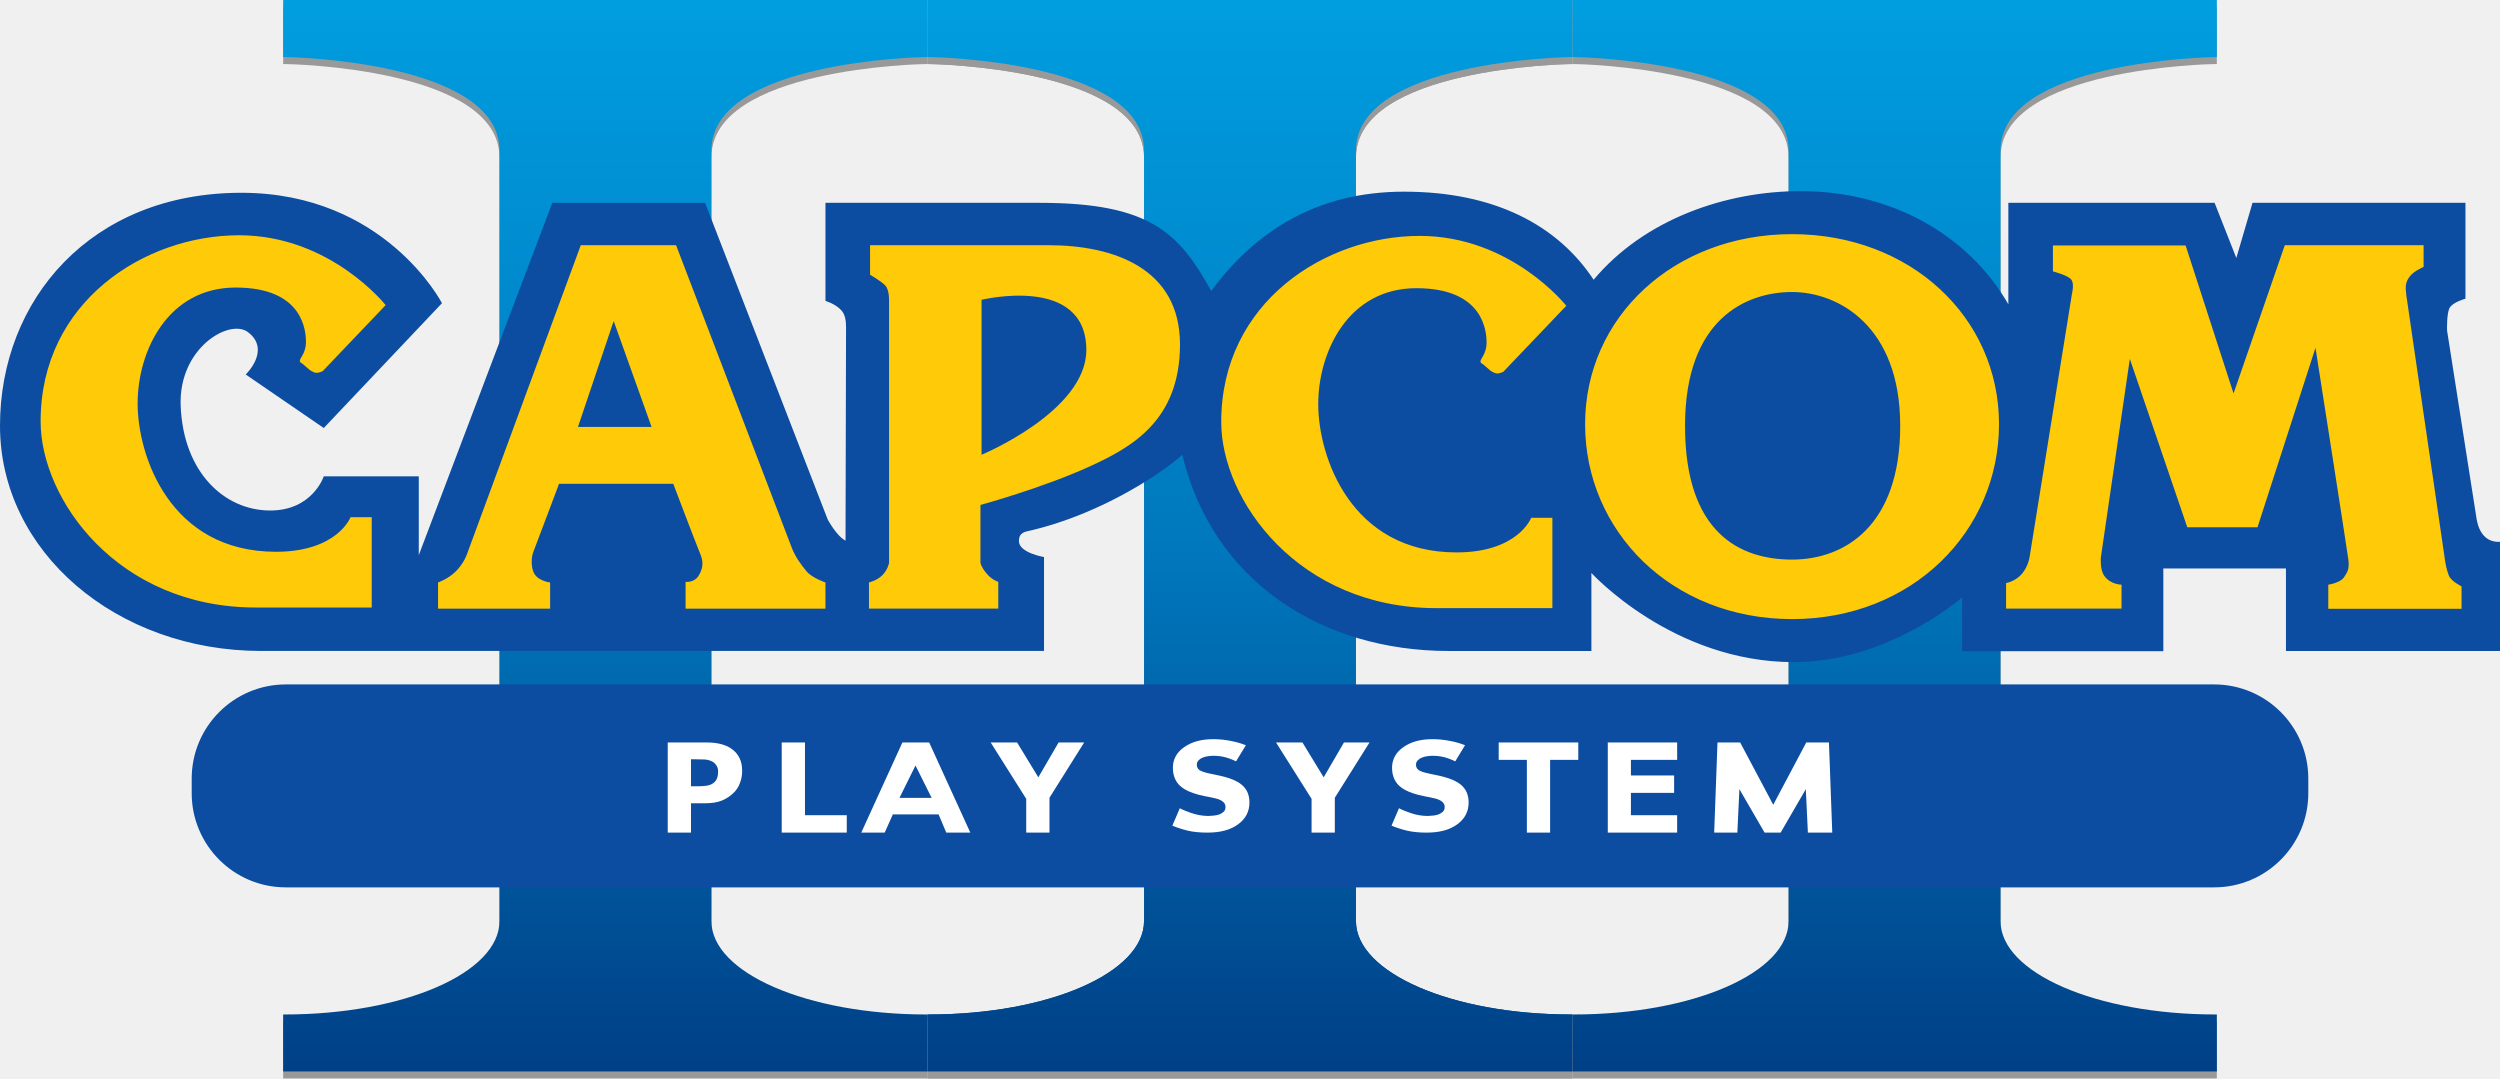
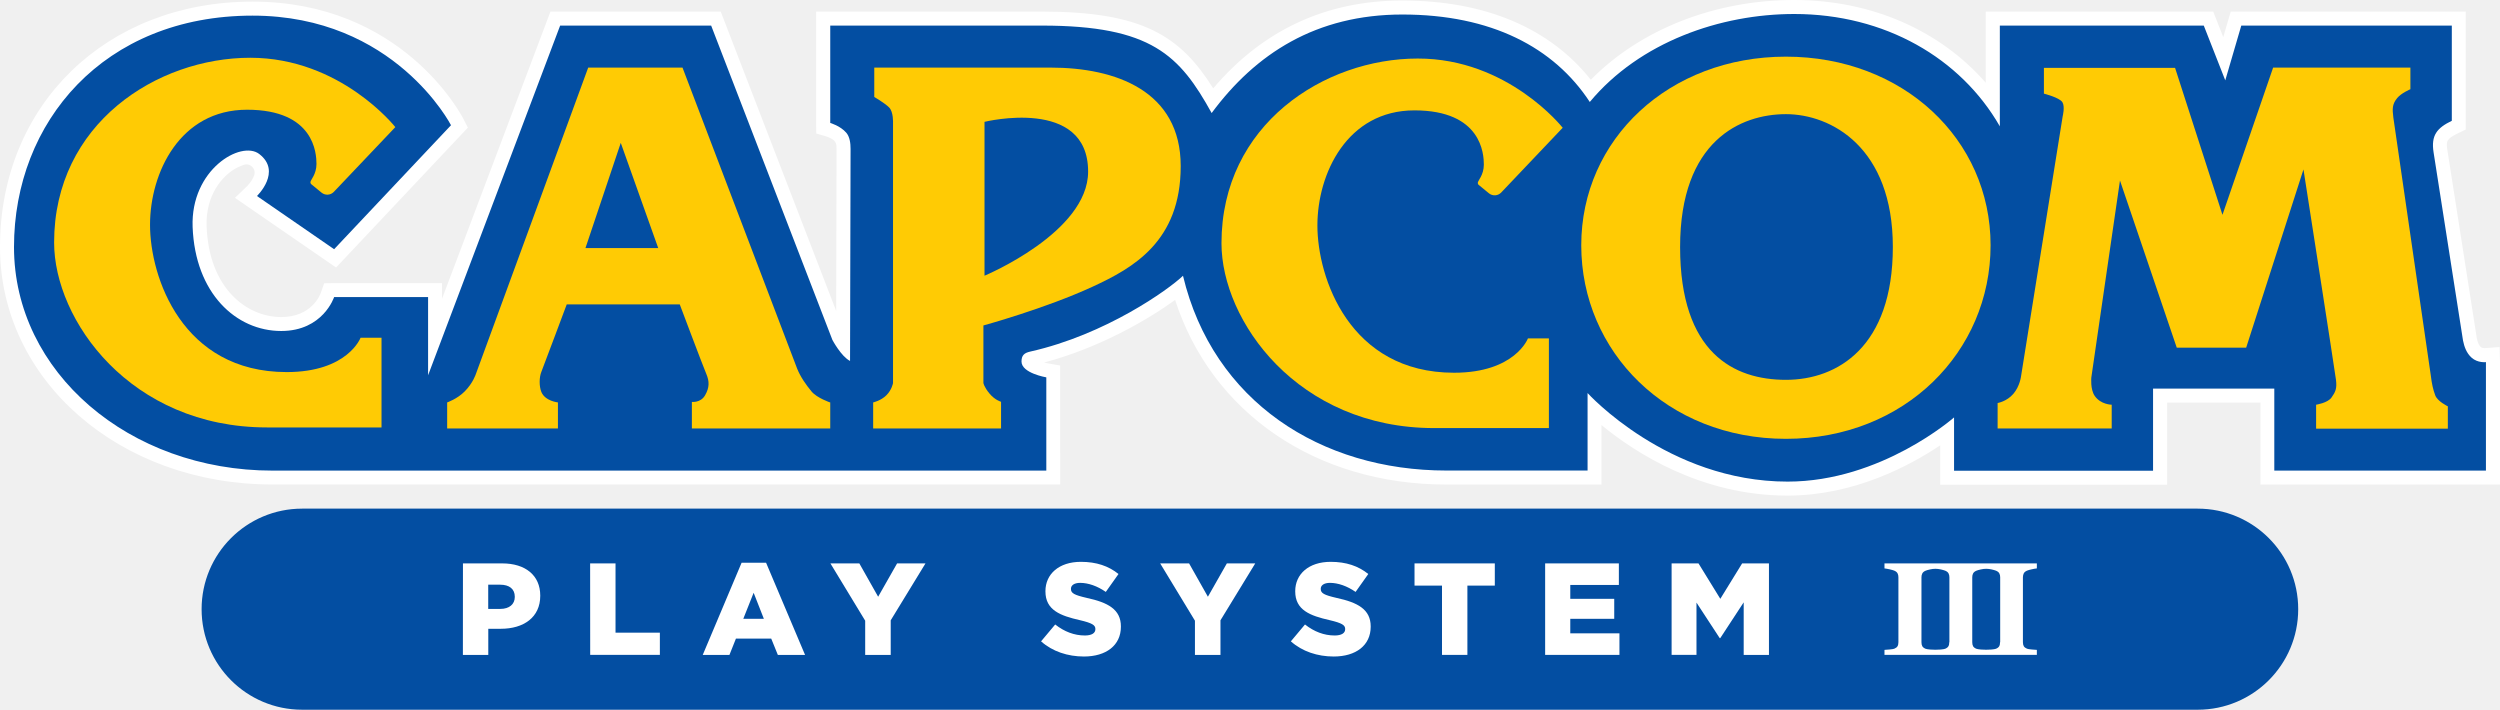
- <svg xmlns="http://www.w3.org/2000/svg" height="156.009" viewBox="0.25 0 253.148 109.206" width="361.639">
-   <linearGradient id="a" gradientUnits="userSpaceOnUse" x1="1.747" x2="1.747" y1="459.043" y2="786.84">
-     <stop offset="0" stop-color="#009ee0" />
-     <stop offset=".511" stop-color="#0078bd" />
-     <stop offset="1" stop-color="#003f86" />
-   </linearGradient>
-   <g fill-rule="evenodd">
-     <path d="M94.19.71v5.775h.15c.474 0 21.755.399 21.755 9.458v78.032c0 5.24-9.703 9.457-21.755 9.457h-.15v5.774h65.268v-5.774h-.15c-12.053 0-21.755-4.218-21.755-9.457V15.943c0-9.06 21.28-9.458 21.755-9.458h.15V.711h-36.482z" fill="#999" />
-     <path d="M-97.531 460.147v17.332h.45c1.423 0 65.295 1.196 65.295 28.387V740.07c0 15.726-29.122 28.386-65.296 28.386h-.45v17.33H98.365v-17.33h-.45c-36.174 0-65.296-12.66-65.296-28.386V505.866c0-27.191 63.872-28.387 65.296-28.387h.45v-17.332H-11.132z" fill="url(#a)" transform="matrix(.33318 0 0 .33318 126.685 -153.31)" />
-     <path d="M159.458.71v5.775h.15c.474 0 21.754.399 21.754 9.458v78.032c0 5.24-9.702 9.457-21.755 9.457h-.15v5.774h65.268v-5.774h-.15c-12.052 0-21.755-4.218-21.755-9.457V15.943c0-9.06 21.28-9.458 21.755-9.458h.15V.711h-36.481z" fill="#999" />
-     <path d="M-97.531 460.147v17.332h.45c1.423 0 65.295 1.196 65.295 28.387V740.07c0 15.726-29.122 28.386-65.296 28.386h-.45v17.33H98.365v-17.33h-.45c-36.174 0-65.296-12.66-65.296-28.386V505.866c0-27.191 63.872-28.387 65.296-28.387h.45v-17.332H-11.132z" fill="url(#a)" transform="matrix(.33318 0 0 .33318 191.953 -153.31)" />
-     <path d="M28.923.71v5.775h.15c.474 0 21.754.399 21.754 9.458v78.032c0 5.24-9.702 9.457-21.755 9.457h-.15v5.774H94.19v-5.774h-.15c-12.052 0-21.755-4.218-21.755-9.457V15.943c0-9.06 21.281-9.458 21.755-9.458h.15V.711H57.71z" fill="#999" />
-     <path d="M-97.531 460.147v17.332h.45c1.423 0 65.295 1.196 65.295 28.387V740.07c0 15.726-29.122 28.386-65.296 28.386h-.45v17.33H98.365v-17.33h-.45c-36.174 0-65.296-12.66-65.296-28.386V505.866c0-27.191 63.872-28.387 65.296-28.387h.45v-17.332H-11.132z" fill="url(#a)" transform="matrix(.33318 0 0 .33318 61.418 -153.31)" />
-     <path d="M94.19.71v5.775h.15c.474 0 21.755.399 21.755 9.458v78.032c0 5.24-9.703 9.457-21.755 9.457h-.15v5.774h65.268v-5.774h-.15c-12.053 0-21.755-4.218-21.755-9.457V15.943c0-9.06 21.28-9.458 21.755-9.458h.15V.711h-36.482z" fill="#999" />
-     <path d="M-97.531 460.147v17.332h.45c1.423 0 65.295 1.196 65.295 28.387V740.07c0 15.726-29.122 28.386-65.296 28.386h-.45v17.33H98.365v-17.33h-.45c-36.174 0-65.296-12.66-65.296-28.386V505.866c0-27.191 63.872-28.387 65.296-28.387h.45v-17.332H-11.132z" fill="url(#a)" transform="matrix(.33318 0 0 .33318 126.685 -153.31)" />
-     <rect fill="#0c4da1" height="20.55" rx="9.535" width="214.326" x="19.661" y="69.304" />
+ <svg xmlns="http://www.w3.org/2000/svg" width="1015.788mm" height="288.369mm" viewBox="0 0 1015.788 288.369" version="1.1" id="svg1">
+   <defs id="defs1" />
+   <path id="rect4789_00000148649653550586274910000003953478458579624594_" class="st0" d="m 122.767,206.666 h 770.176 c 22.569,0 40.852,18.283 40.852,40.852 v 0 c 0,22.569 -18.283,40.852 -40.852,40.852 H 122.767 c -22.569,0 -40.852,-18.283 -40.852,-40.852 v 0 c 0,-22.569 18.283,-40.852 40.852,-40.852 z" style="clip-rule:evenodd;display:inline;fill:#034ea2;fill-rule:evenodd;stroke-width:0.265" />
+   <g id="g10" transform="scale(0.2645833)" style="display:none">
+     <path class="st1" d="m 916.6,865.2 h 60.3 c 35.5,0 58.4,18.3 58.4,49.4 v 0.4 c 0,33.1 -25.5,50.6 -60.5,50.6 h -19.3 v 40.2 h -39 z m 57.5,69.9 c 13.9,0 22.3,-7.2 22.3,-18.3 v -0.4 c 0,-12 -8.4,-18.5 -22.5,-18.5 h -18.3 v 37.2 z" id="path1" style="fill:#ffffff" />
+     <path class="st1" d="m 1112.1,865.2 h 39 v 106.4 h 68.1 v 34.1 h -107 z" id="path2" style="fill:#ffffff" />
+     <path class="st1" d="m 1344.6,864.2 h 37.6 l 59.9,141.6 h -41.8 l -10.2,-25.1 h -54.4 l -10,25.1 h -41 z m 34.1,86.1 -15.7,-40 -15.9,40 z" id="path3" style="fill:#ffffff" />
+     <path class="st1" d="m 1534.4,953.2 -53.4,-88 h 44.4 l 28.9,51.2 29.1,-51.2 h 43.6 l -53.4,87.4 v 53.2 h -39.2 z" id="path4" style="fill:#ffffff" />
+     <path class="st1" d="m 1804.5,984.9 21.7,-25.9 c 13.9,11 29.3,16.9 45.6,16.9 10.4,0 16.1,-3.6 16.1,-9.6 v -0.4 c 0,-5.8 -4.6,-9 -23.7,-13.5 -29.9,-6.8 -53,-15.3 -53,-44.2 v -0.4 c 0,-26.1 20.7,-45 54.4,-45 23.9,0 42.6,6.4 57.8,18.7 l -19.5,27.5 c -12.9,-9 -26.9,-13.9 -39.4,-13.9 -9.4,0 -14.1,4 -14.1,9 v 0.4 c 0,6.4 4.8,9.2 24.3,13.7 32.3,7 52.4,17.5 52.4,43.8 v 0.4 c 0,28.7 -22.7,45.8 -56.8,45.8 -24.8,0 -48.5,-7.8 -65.8,-23.3 z" id="path5" style="fill:#ffffff" />
+     <path class="st1" d="m 2040.9,953.2 -53.4,-88 h 44.4 l 28.9,51.2 29.1,-51.2 h 43.6 l -53.4,87.4 v 53.2 h -39.2 z" id="path6" style="fill:#ffffff" />
+     <path class="st1" d="m 2188,984.9 21.7,-25.9 c 13.9,11 29.3,16.9 45.6,16.9 10.4,0 16.1,-3.6 16.1,-9.6 v -0.4 c 0,-5.8 -4.6,-9 -23.7,-13.5 -29.9,-6.8 -53,-15.3 -53,-44.2 v -0.4 c 0,-26.1 20.7,-45 54.4,-45 23.9,0 42.6,6.4 57.8,18.7 l -19.4,27.5 c -12.9,-9 -26.9,-13.9 -39.4,-13.9 -9.4,0 -14.1,4 -14.1,9 v 0.4 c 0,6.4 4.8,9.2 24.3,13.7 32.3,7 52.4,17.5 52.4,43.8 v 0.4 c 0,28.7 -22.7,45.8 -56.8,45.8 -24.9,0 -48.6,-7.8 -65.9,-23.3 z" id="path7" style="fill:#ffffff" />
+     <path class="st1" d="M 2420.2,899.3 H 2378 v -34.1 h 123.3 v 34.1 h -42.2 v 106.4 h -39 z" id="path8" style="fill:#ffffff" />
+     <path class="st1" d="m 2578.7,865.2 h 113.1 v 33.1 h -74.5 v 21.3 h 67.5 v 30.7 h -67.5 v 22.3 h 75.5 v 33.1 h -114.1 z" id="path9" style="fill:#ffffff" />
+     <path class="st1" d="m 2772.9,865.2 h 41.2 l 33.5,54.4 33.5,-54.4 h 41.2 v 140.6 h -38.8 V 925 l -36,55 h -0.8 L 2811,925.4 v 80.3 h -38.2 V 865.2 Z" id="path10" style="fill:#ffffff" />
  </g>
-   <g fill="#fff">
-     <path d="M75.402 78.061q0 .614-.215 1.202-.215.583-.613.982-.546.54-1.22.815-.67.276-1.669.276H70.22v2.974h-2.355V75.18h3.875q.871 0 1.466.153.601.147 1.061.448.552.362.84.926.295.564.295 1.355zm-2.435.055q0-.386-.209-.662-.208-.282-.484-.392-.368-.148-.718-.16-.35-.018-.932-.018h-.404v2.735h.674q.601 0 .987-.074.393-.073.657-.294.227-.196.325-.466.104-.276.104-.669zM85.993 84.31h-6.587V75.18h2.355v7.365h4.232zM98.504 84.31H96.07l-.78-1.845h-4.632l-.824 1.845H87.46l4.167-9.131h2.71zm-3.918-3.52-1.634-3.275-1.62 3.275zM110.033 75.179l-3.514 5.6v3.531h-2.355v-3.422l-3.6-5.71h2.674l2.152 3.533 2.055-3.532zM126.767 81.275c0 .9-.383 1.631-1.147 2.195-.76.56-1.795.84-3.103.84-.757 0-1.417-.065-1.981-.196a10.462 10.462 0 0 1-1.576-.509l.756-1.764c.296.17.802.356 1.133.47a5.34 5.34 0 0 0 1.741.313c.143 0 .331-.012.564-.037.234-.024.424-.065.57-.122a1.38 1.38 0 0 0 .442-.276c.119-.11.178-.274.178-.491a.65.65 0 0 0-.257-.515c-.168-.147-.415-.26-.742-.337a20.372 20.372 0 0 0-1.092-.227 8.744 8.744 0 0 1-1.073-.276c-.769-.25-1.323-.587-1.662-1.012-.335-.43-.503-.961-.503-1.595 0-.85.38-1.543 1.14-2.079.765-.54 1.746-.81 2.944-.81.601 0 1.194.06 1.779.179a8.17 8.17 0 0 1 1.527.435l-.993 1.633a5.717 5.717 0 0 0-.614-.265 4.59 4.59 0 0 0-1.631-.3c-.197 0-.393.013-.589.042a2.205 2.205 0 0 0-.558.147c-.16.062-.296.156-.411.282a.602.602 0 0 0-.172.423c0 .242.092.428.276.559.184.126.532.243 1.043.35l.963.201c.31.066.644.156 1 .27.698.23 1.214.542 1.545.939.335.392.503.903.503 1.533zM160.065 76.945h-2.852v7.365h-2.354v-7.365h-2.852V75.18h8.058zM170.077 84.31h-7.024V75.18h7.024v1.766h-4.681v1.576h4.374v1.766h-4.374v2.257h4.68zM185.783 84.31h-2.468l-.21-4.4-2.549 4.399h-1.625l-2.55-4.4-.209 4.401h-2.345l.335-9.131h2.295l3.351 6.31 3.345-6.31h2.295zM138.928 75.179l-3.515 5.6v3.531h-2.355v-3.422l-3.6-5.71h2.675l2.152 3.533 2.055-3.532zM148.961 81.275c0 .9-.382 1.631-1.147 2.195-.76.56-1.794.84-3.103.84-.756 0-1.416-.065-1.98-.196a10.462 10.462 0 0 1-1.577-.509l.757-1.764c.296.17.802.356 1.132.47a5.34 5.34 0 0 0 1.742.313c.143 0 .331-.012.564-.037.233-.024.423-.065.57-.122a1.38 1.38 0 0 0 .442-.276c.118-.11.178-.274.178-.491a.65.65 0 0 0-.258-.515c-.167-.147-.415-.26-.742-.337a20.372 20.372 0 0 0-1.091-.227 8.744 8.744 0 0 1-1.074-.276c-.768-.25-1.322-.587-1.662-1.012-.335-.43-.503-.961-.503-1.595 0-.85.38-1.543 1.141-2.079.765-.54 1.746-.81 2.944-.81.6 0 1.194.06 1.778.179a8.17 8.17 0 0 1 1.527.435l-.992 1.633a5.717 5.717 0 0 0-.614-.265 4.59 4.59 0 0 0-1.632-.3c-.196 0-.392.013-.588.042a2.205 2.205 0 0 0-.559.147c-.159.062-.296.156-.41.282a.602.602 0 0 0-.172.423c0 .242.092.428.276.559.184.126.531.243 1.042.35.336.069.657.136.963.201.311.066.644.156 1 .27.699.23 1.214.542 1.545.939.336.392.503.903.503 1.533z" />
+   <g id="g11" transform="scale(0.2645833)" style="display:none">
+     <path class="st1" d="m 749.9,865.2 h 60.3 c 35.5,0 58.4,18.3 58.4,49.4 v 0.4 c 0,33.1 -25.5,50.6 -60.5,50.6 h -19.3 v 40.2 h -39 z m 57.4,69.9 c 13.9,0 22.3,-7.2 22.3,-18.3 v -0.4 c 0,-12 -8.4,-18.5 -22.5,-18.5 h -18.3 v 37.2 z" id="path2-4" style="fill:#ffffff" />
+     <path class="st1" d="m 945.3,865.2 h 39 v 106.4 h 68.1 v 34.1 h -107 z" id="path3-8" style="fill:#ffffff" />
+     <path class="st1" d="m 1177.9,864.2 h 37.6 l 59.9,141.6 h -41.8 l -10.2,-25.1 h -54.2 l -10,25.1 h -41 z m 34.1,86.1 -15.7,-40 -15.9,40 z" id="path4-6" style="fill:#ffffff" />
+     <path class="st1" d="m 1367.6,953.2 -53.4,-88 h 44.4 l 28.9,51.2 29.1,-51.2 h 43.6 l -53.4,87.4 v 53.2 h -39.2 z" id="path5-5" style="fill:#ffffff" />
+     <path class="st1" d="m 1637.8,984.9 21.7,-25.9 c 13.9,11 29.3,16.9 45.6,16.9 10.4,0 16.1,-3.6 16.1,-9.6 v -0.4 c 0,-5.8 -4.6,-9 -23.7,-13.5 -29.9,-6.8 -53,-15.3 -53,-44.2 v -0.4 c 0,-26.1 20.7,-45 54.4,-45 23.9,0 42.6,6.4 57.8,18.7 l -19.5,27.5 c -12.9,-9 -26.9,-13.9 -39.4,-13.9 -9.4,0 -14.1,4 -14.1,9 v 0.4 c 0,6.4 4.8,9.2 24.3,13.7 32.3,7 52.4,17.5 52.4,43.8 v 0.4 c 0,28.7 -22.7,45.8 -56.8,45.8 -24.9,0 -48.5,-7.8 -65.8,-23.3 z" id="path6-0" style="fill:#ffffff" />
+     <path class="st1" d="m 1874.1,953.2 -53.4,-88 h 44.4 l 28.9,51.2 29.1,-51.2 h 43.6 l -53.4,87.4 v 53.2 h -39.2 z" id="path7-9" style="fill:#ffffff" />
+     <path class="st1" d="m 2021.4,984.9 21.7,-25.9 c 13.9,11 29.3,16.9 45.6,16.9 10.4,0 16.1,-3.6 16.1,-9.6 v -0.4 c 0,-5.8 -4.6,-9 -23.7,-13.5 -29.9,-6.8 -53,-15.3 -53,-44.2 v -0.4 c 0,-26.1 20.7,-45 54.4,-45 23.9,0 42.6,6.4 57.8,18.7 l -19.5,27.5 c -12.9,-9 -26.9,-13.9 -39.4,-13.9 -9.4,0 -14.1,4 -14.1,9 v 0.4 c 0,6.4 4.8,9.2 24.3,13.7 32.3,7 52.4,17.5 52.4,43.8 v 0.4 c 0,28.7 -22.7,45.8 -56.8,45.8 -24.8,0 -48.5,-7.8 -65.8,-23.3 z" id="path8-0" style="fill:#ffffff" />
+     <path class="st1" d="m 2253.5,899.3 h -42.2 v -34.1 h 123.3 v 34.1 h -42.2 v 106.4 h -39 z" id="path9-0" style="fill:#ffffff" />
+     <path class="st1" d="m 2412,865.2 h 113.1 v 33.1 h -74.6 v 21.3 h 67.5 v 30.7 h -67.5 v 22.3 h 75.5 v 33.1 H 2411.9 V 865.2 Z" id="path10-6" style="fill:#ffffff" />
+     <path class="st1" d="m 2606.2,865.2 h 41.2 l 33.5,54.4 33.5,-54.4 h 41.2 v 140.6 h -38.8 V 925 l -36,55 h -0.8 l -35.7,-54.6 v 80.3 h -38.2 V 865.2 Z" id="path11-1" style="fill:#ffffff" />
+     <path class="st1" d="m 3068.9,880.5 c 0.9,-1.7 2.5,-3.1 5.1,-4.2 1.6,-0.7 3.9,-1.3 7,-2 3.1,-0.7 5.8,-1.2 8,-1.4 v -7.7 h -39 -39 -39 -39 v 7.7 c 2.2,0.3 4.9,0.7 8,1.4 3.1,0.7 5.4,1.4 7,2 2.5,1.1 4.2,2.4 5.1,4.2 0.9,1.7 1.3,3.7 1.3,5.9 v 99.7 c 0,2.5 -0.4,4.6 -1.3,6.2 -0.9,1.6 -2.6,2.9 -5,3.9 -1.3,0.5 -3.7,0.9 -7.2,1.2 -3.5,0.3 -6.1,0.5 -7.9,0.6 v 7.7 h 39 39 39 39 V 998 c -1.8,-0.1 -4.4,-0.3 -7.9,-0.6 -3.5,-0.3 -5.9,-0.7 -7.2,-1.2 -2.4,-1 -4.1,-2.3 -5,-3.9 -0.9,-1.6 -1.3,-3.7 -1.3,-6.2 v -99.7 c 0.1,-2.2 0.5,-4.1 1.3,-5.9 z m -36.4,105.7 c 0,2.5 -0.4,4.6 -1.3,6.2 -0.9,1.6 -2.6,2.9 -5,3.9 -1.3,0.5 -3.7,0.9 -7.2,1.2 h -0.1 c -5.2,0.4 -10.4,0.4 -15.5,0 h -0.1 c -3.5,-0.3 -5.9,-0.7 -7.2,-1.2 -2.4,-1 -4.1,-2.3 -5,-3.9 -0.9,-1.6 -1.3,-3.7 -1.3,-6.2 v -99.7 c 0,-2.2 0.4,-4.2 1.3,-5.9 0.9,-1.7 2.5,-3.1 5.1,-4.2 1.6,-0.7 3.9,-1.3 7,-2 h 0.1 c 5.2,-1.2 10.6,-1.2 15.9,0 h 0.1 c 3.1,0.7 5.4,1.4 7,2 2.5,1.1 4.2,2.4 5.1,4.2 0.9,1.7 1.3,3.7 1.3,5.9 v 99.7 z" id="path1-3" style="fill:#ffffff" />
  </g>
-   <g clip-rule="evenodd" fill-rule="evenodd">
-     <path d="M45.004 30.7 33.036 43.34l-7.905-5.419s2.6-2.482.228-4.29c-1.85-1.409-7.04 1.581-6.815 7.453.264 6.772 4.449 10.609 9.071 10.609 4.293 0 5.42-3.461 5.42-3.461h9.62v7.98l13.521-35.674h15.468l12.419 32.064s.903 1.69 1.805 2.141c0 0 .052-21.032.052-21.623 0-.588-.078-1.24-.446-1.662-.606-.698-1.638-.987-1.638-.987v-9.933h21.674c11.242 0 14.126 3.048 17.385 8.92 4.5-6.06 10.697-10.05 19.531-10.05 9.09 0 15.52 3.35 19.194 8.919 5.13-6.133 13.386-8.975 20.942-8.975 9.285 0 17.04 4.5 21.052 11.459V20.538h20.884l2.2 5.586 1.64-5.586H249.9v9.707s-1.244.341-1.588.901c-.334.553-.275 2.319-.275 2.319l3.008 19.187c.126.624.348 1.276.886 1.754.624.557 1.467.453 1.467.453v11.06h-21.674v-8.355h-12.417v8.377h-20.378v-5.445s-7.447 6.55-17.045 6.55c-12.284 0-20.491-9.03-20.491-9.03v7.902h-14.447c-12.86 0-23.899-7.037-26.982-19.87-1.462 1.399-7.907 6-15.637 7.734-.601.135-.901.36-.901 1.012 0 1.189 2.54 1.612 2.54 1.612v9.51H26.718C12.04 65.92.25 55.872.25 43.116.25 30.36 9.442 19.52 24.681 19.52c14.565 0 20.323 11.18 20.323 11.18z" fill="#0c4da1" />
-     <g fill="#ffca08">
-       <path d="m39.301 30.897-6.376 6.686s-.339.17-.62.17c-.284 0-.68-.283-.68-.283l-.789-.675s-.227-.055-.227-.283c0-.223.622-.791.622-1.863 0-1.074-.225-5.533-7.111-5.533s-9.934 6.435-9.934 11.742c0 5.306 3.272 15.014 14 15.014 6.239 0 7.56-3.502 7.56-3.502h2.144v9.146H26.151c-13.997 0-21.788-10.953-21.788-18.854 0-12.116 10.535-18.84 20.095-18.84 9.257.002 14.843 7.075 14.843 7.075zM59.06 24.829h9.65l11.742 30.706c.337.844.902 1.64 1.465 2.313.563.678 1.919 1.132 1.919 1.132v2.65H69.672v-2.71s.9.117 1.354-.675c.45-.791.45-1.412.114-2.201-.339-.792-2.715-7.055-2.715-7.055H56.856s-2.369 6.32-2.597 6.884c-.226.564-.226 1.469 0 2.031.376.94 1.695 1.077 1.695 1.077v2.65H44.607v-2.65s1.032-.355 1.806-1.132c.846-.846 1.128-1.751 1.128-1.751zm-.285 18.4h7.453L62.39 32.506zM88.351 24.829h18.064c6.66 0 13.32 2.368 13.32 10.044 0 7.677-4.855 10.388-9.03 12.308-4.822 2.215-11.176 3.952-11.176 3.952V57s.057.396.62 1.07c.566.677 1.187.848 1.187.848v2.709H88.24v-2.65s.79-.171 1.356-.735c.563-.565.678-1.242.678-1.242V30.472s.052-1.13-.396-1.58c-.451-.455-1.525-1.073-1.525-1.073v-2.99h-.001zm11.29 5.53V46.05s10.61-4.401 10.61-10.61c0-7.677-10.61-5.081-10.61-5.081zM158.853 30.962l-6.379 6.685s-.339.17-.621.17c-.28 0-.676-.283-.676-.283l-.792-.679s-.224-.053-.224-.277c0-.228.619-.796.619-1.863 0-1.075-.223-5.534-7.11-5.534-6.889 0-9.936 6.433-9.936 11.74 0 5.303 3.274 15.015 14.001 15.015 6.239 0 7.561-3.502 7.561-3.502h2.147v9.145h-11.744c-13.996 0-21.788-10.95-21.788-18.852 0-12.115 10.534-18.84 20.095-18.84 9.258 0 14.847 7.075 14.847 7.075zM181.714 62.688c-12.194 0-20.958-8.904-20.958-19.739 0-10.842 8.991-19.24 20.958-19.24 11.963 0 20.954 8.398 20.954 19.24 0 10.834-8.765 19.74-20.954 19.74zm-10.84-19.572c0 10.838 5.532 13.547 10.84 13.547 5.302 0 10.95-3.387 10.95-13.547 0-10.158-6.322-13.547-10.95-13.547-4.63 0-10.84 2.707-10.84 13.547zM208.126 24.853h13.437l4.854 14.99 5.191-15.014h14.053v2.2s-.935.395-1.35.903c-.508.622-.508 1.072-.397 1.979.113.9 3.725 25.398 3.84 26.302.113.904.224 1.411.45 2.033.224.615 1.3 1.126 1.3 1.126v2.277H236.01v-2.445s1.185-.169 1.583-.736c.395-.565.562-.904.45-1.805-.113-.903-3.328-21.45-3.328-21.45l-5.871 18.176h-7.112l-5.816-17.05-2.934 20.097s-.114 1.206.34 1.864c.62.904 1.752.904 1.752.904v2.425h-11.689v-2.592s.931-.144 1.608-.936c.676-.787.79-1.807.79-1.807l4.264-26.5s.256-.99-.028-1.44c-.298-.475-1.892-.874-1.892-.874v-2.627h-.001z" />
-     </g>
+   <g id="g10-4" transform="matrix(0.2645833,0,0,0.2645833,-0.01322917,0)" style="display:inline">
+     <path class="st1" d="m 711,865.2 h 60.3 c 35.5,0 58.4,18.3 58.4,49.4 v 0.4 c 0,33.1 -25.5,50.6 -60.5,50.6 h -19.3 v 40.2 h -39 z m 57.3,69.9 c 13.9,0 22.3,-7.2 22.3,-18.3 v -0.4 c 0,-12 -8.4,-18.5 -22.5,-18.5 h -18.3 v 37.2 z" id="path1-4" style="fill:#ffffff" />
+     <path class="st1" d="m 906.3,865.2 h 39 v 106.4 h 68.1 v 34.1 h -107 z" id="path2-6" style="fill:#ffffff" />
+     <path class="st1" d="m 1138.9,864.2 h 37.6 l 59.9,141.6 h -41.8 l -10.2,-25.1 h -54.2 l -10,25.1 h -41 z m 34.2,86.1 -15.7,-40 -15.9,40 z" id="path3-0" style="fill:#ffffff" />
+     <path class="st1" d="m 1328.7,953.2 -53.4,-88 h 44.4 l 28.9,51.2 29.1,-51.2 h 43.6 l -53.4,87.4 v 53.2 h -39.2 z" id="path4-66" style="fill:#ffffff" />
+     <path class="st1" d="m 1598.8,984.9 21.7,-25.9 c 13.9,11 29.3,16.9 45.6,16.9 10.4,0 16.1,-3.6 16.1,-9.6 v -0.4 c 0,-5.8 -4.6,-9 -23.7,-13.5 -29.9,-6.8 -53,-15.3 -53,-44.2 v -0.4 c 0,-26.1 20.7,-45 54.4,-45 23.9,0 42.6,6.4 57.8,18.7 l -19.5,27.5 c -12.9,-9 -26.9,-13.9 -39.4,-13.9 -9.4,0 -14.1,4 -14.1,9 v 0.4 c 0,6.4 4.8,9.2 24.3,13.7 32.3,7 52.4,17.5 52.4,43.8 v 0.4 c 0,28.7 -22.7,45.8 -56.8,45.8 -24.8,0 -48.5,-7.8 -65.8,-23.3 z" id="path5-1" style="fill:#ffffff" />
+     <path class="st1" d="m 1835.1,953.2 -53.4,-88 h 44.4 l 28.9,51.2 29.1,-51.2 h 43.6 l -53.4,87.4 v 53.2 h -39.2 z" id="path6-8" style="fill:#ffffff" />
+     <path class="st1" d="m 1982.4,984.9 21.7,-25.9 c 13.9,11 29.3,16.9 45.6,16.9 10.4,0 16.1,-3.6 16.1,-9.6 v -0.4 c 0,-5.8 -4.6,-9 -23.7,-13.5 -29.9,-6.8 -53,-15.3 -53,-44.2 v -0.4 c 0,-26.1 20.7,-45 54.4,-45 23.9,0 42.6,6.4 57.8,18.7 l -19.5,27.5 c -12.9,-9 -26.9,-13.9 -39.4,-13.9 -9.4,0 -14.1,4 -14.1,9 v 0.4 c 0,6.4 4.8,9.2 24.3,13.7 32.3,7 52.4,17.5 52.4,43.8 v 0.4 c 0,28.7 -22.7,45.8 -56.8,45.8 -24.8,0 -48.5,-7.8 -65.8,-23.3 z" id="path7-4" style="fill:#ffffff" />
+     <path class="st1" d="m 2214.5,899.3 h -42.2 v -34.1 h 123.3 v 34.1 h -42.1 v 106.4 h -39 z" id="path8-9" style="fill:#ffffff" />
+     <path class="st1" d="m 2373,865.2 h 113.1 v 33.1 h -74.6 v 21.3 h 67.5 v 30.7 h -67.5 v 22.3 h 75.5 v 33.1 H 2372.9 V 865.2 Z" id="path9-6" style="fill:#ffffff" />
+     <path class="st1" d="m 2567.2,865.2 h 41.2 l 33.5,54.4 33.5,-54.4 h 41.2 v 140.6 h -38.8 V 925 l -36,55 h -0.8 l -35.7,-54.6 v 80.3 h -38.2 V 865.2 Z" id="path10-7" style="fill:#ffffff" />
+     <path class="st1" d="m 3107.9,880.5 c 0.9,-1.7 2.5,-3.1 5.1,-4.2 1.6,-0.7 3.9,-1.3 7,-2 3.1,-0.7 5.8,-1.2 8,-1.4 v -7.7 h -39 -39 -39 -39 -39 -39 v 7.7 c 2.2,0.3 4.9,0.7 8,1.4 3.1,0.7 5.4,1.4 7,2 2.5,1.1 4.2,2.4 5.1,4.2 0.9,1.7 1.3,3.7 1.3,5.9 v 99.7 c 0,2.5 -0.4,4.6 -1.3,6.2 -0.9,1.6 -2.6,2.9 -5,3.9 -1.3,0.5 -3.7,0.9 -7.2,1.2 -3.5,0.3 -6.1,0.5 -7.9,0.6 v 7.7 h 39 39 39 39 39 39 V 998 c -1.8,-0.1 -4.4,-0.3 -7.9,-0.6 -3.5,-0.3 -5.9,-0.7 -7.2,-1.2 -2.4,-1 -4.1,-2.3 -5,-3.9 -0.9,-1.6 -1.3,-3.7 -1.3,-6.2 v -99.7 c 0,-2.2 0.5,-4.1 1.3,-5.9 z m -114.4,105.7 c 0,2.5 -0.4,4.6 -1.3,6.2 -0.9,1.6 -2.6,2.9 -5,3.9 -1.3,0.5 -3.7,0.9 -7.2,1.2 h -0.1 c -5.2,0.4 -10.4,0.4 -15.5,0 h -0.1 c -3.5,-0.3 -5.9,-0.7 -7.2,-1.2 -2.4,-1 -4.1,-2.3 -5,-3.9 -0.9,-1.6 -1.3,-3.7 -1.3,-6.2 v -99.7 c 0,-2.2 0.4,-4.2 1.3,-5.9 0.9,-1.7 2.5,-3.1 5.1,-4.2 1.6,-0.7 3.9,-1.3 7,-2 h 0.1 c 5.2,-1.2 10.6,-1.2 15.9,0 h 0.1 c 3.1,0.7 5.4,1.4 7,2 2.5,1.1 4.2,2.4 5.1,4.2 0.9,1.7 1.3,3.7 1.3,5.9 v 99.7 z m 78,0 c 0,2.5 -0.4,4.6 -1.3,6.2 -0.9,1.6 -2.6,2.9 -5,3.9 -1.3,0.5 -3.7,0.9 -7.2,1.2 h -0.1 c -5.2,0.4 -10.4,0.4 -15.5,0 h -0.1 c -3.5,-0.3 -5.9,-0.7 -7.2,-1.2 -2.4,-1 -4.1,-2.3 -5,-3.9 -0.9,-1.6 -1.3,-3.7 -1.3,-6.2 v -99.7 c 0,-2.2 0.4,-4.2 1.3,-5.9 0.9,-1.7 2.5,-3.1 5.1,-4.2 1.6,-0.7 3.9,-1.3 7,-2 h 0.1 c 5.2,-1.2 10.6,-1.2 15.9,0 h 0.1 c 3.1,0.7 5.4,1.4 7,2 2.5,1.1 4.2,2.4 5.1,4.2 0.9,1.7 1.3,3.7 1.3,5.9 v 99.7 z" id="path11-3" style="fill:#ffffff" />
+   </g>
+   <g id="g23" style="display:inline" transform="scale(0.2645833)">
+     <path class="st2" d="m 1511.9,187.1 v 236.3 c 0,0 159.1,-66.3 159.1,-159.8 0.1,-115.6 -159.1,-76.5 -159.1,-76.5" id="path11" style="fill:#231f20" />
+     <path class="st2" d="m 2742.6,175.2 c -69.4,0 -162.5,40.8 -162.5,204 0,163.2 82.9,204 162.5,204 79.5,0 164.2,-51 164.2,-204 0,-153 -94.8,-204 -164.2,-204" id="path12" style="fill:#231f20" />
+     <polyline class="st2" points="899.1,380.9 1010.8,380.9 953.3,219.4 899.1,380.9   " id="polyline12" style="display:inline;fill:#231f20" />
+     <path class="st2" d="m 585.9,656.3 h -176 C 200,656.3 83.2,491.4 83.2,372.4 83.2,190 241.2,88.7 384.5,88.7 c 138.8,0 222.6,106.5 222.6,106.5 L 511.4,296 c 0,0 -5.1,2.6 -9.3,2.6 -4.3,0 -10.2,-4.3 -10.2,-4.3 L 480,284.1 c 0,0 -3.4,-0.8 -3.4,-4.3 0,-3.4 9.3,-11.9 9.3,-28 0,-16.1 -3.4,-83.3 -106.6,-83.3 -103.2,0 -149,96.9 -149,176.8 0,79.9 49.1,226.1 209.9,226.1 93.6,0 113.4,-52.7 113.4,-52.7 h 32.2 v 137.6 z m 689,1.7 h -212.4 v -40.8 c 0,0 13.5,1.7 20.3,-10.2 6.8,-11.9 6.8,-21.3 1.7,-33.2 -5.1,-11.9 -40.6,-106.3 -40.6,-106.3 H 870.3 c 0,0 -35.6,95.2 -38.9,103.7 -3.4,8.5 -3.4,22.1 0,30.6 5.6,14.1 25.4,16.2 25.4,16.2 v 40 H 686.7 v -39.9 c 0,0 15.4,-5.3 27,-17 12.7,-12.7 16.9,-26.3 16.9,-26.3 L 903.3,104 h 144.8 l 176,462.3 c 5.1,12.8 13.6,24.7 22.1,34.9 8.4,10.2 28.7,17 28.7,17 z m 402.9,-217.5 c -72.3,33.4 -167.5,59.5 -167.5,59.5 v 88.4 c 0,0 0.8,6 9.3,16.2 8.5,10.2 17.8,12.7 17.8,12.7 V 658 H 1341 v -39.9 c 0,0 11.9,-2.6 20.3,-11 8.5,-8.5 10.2,-18.7 10.2,-18.7 V 188.9 c 0,0 0.8,-17 -6,-23.8 -6.8,-6.8 -22.8,-16.1 -22.8,-16.1 v -45.1 c 0,0 170.9,0 270.8,0 99.9,0 199.8,35.7 199.8,151.3 0,115.6 -72.9,156.4 -135.5,185.3 z m 494.3,-271.1 c -103.2,0 -149,96.9 -149,176.8 0,79.9 49.1,226.1 209.9,226.1 93.6,0 113.4,-52.7 113.4,-52.7 h 32.2 v 137.7 h -176.1 c -209.9,0 -326.7,-164.9 -326.7,-283.8 0,-182.5 158,-283.7 301.3,-283.7 138.8,0 222.6,106.5 222.6,106.5 L 2304.1,297 c 0,0 -5.1,2.5 -9.3,2.5 -4.2,0 -10.2,-4.2 -10.2,-4.2 l -11.9,-10.2 c 0,0 -3.4,-0.9 -3.4,-4.3 0,-3.4 9.3,-11.9 9.3,-28 0.2,-16.2 -3.2,-83.4 -106.5,-83.4 z m 570.5,504.5 c -182.8,0 -314.3,-134.1 -314.3,-297.2 0,-163.1 134.8,-289.6 314.3,-289.6 179.4,0 314.2,126.5 314.2,289.6 0,163.1 -131.4,297.2 -314.2,297.2 z m 1016.5,-15.6 h -202.3 v -36.8 c 0,0 17.8,-2.6 23.7,-11 6,-8.5 8.5,-13.6 6.8,-27.2 -1.7,-13.6 -49.9,-323 -49.9,-323 l -88.1,273.6 h -106.6 l -87.2,-256.6 -44,302.5 c 0,0 -1.7,18.2 5.1,28.1 9.3,13.6 26.2,13.6 26.2,13.6 V 658 h -175.2 v -39.1 c 0,0 14,-2.1 24.1,-14 10.2,-11.9 11.9,-27.2 11.9,-27.2 l 63.9,-399.1 c 0,0 3.8,-14.9 -0.4,-21.7 -4.5,-7.2 -28.4,-13.2 -28.4,-13.2 v -39.6 h 201.5 L 3413,330 3490.8,103.9 h 210.8 v 33.2 c 0,0 -14.1,5.9 -20.3,13.6 -7.6,9.3 -7.6,16.1 -6,29.7 1.7,13.6 55.9,382.4 57.6,396.1 1.7,13.6 3.4,21.3 6.8,30.6 3.4,9.3 19.5,16.9 19.5,16.9 v 34.3 z" id="path13" style="display:inline;fill:#231f20" />
+     <path class="st1" d="m 1511.9,187.1 v 236.3 c 0,0 159.1,-66.3 159.1,-159.8 0.1,-115.6 -159.1,-76.5 -159.1,-76.5" id="path14" style="display:inline;fill:#ffffff" />
+     <path class="st1" d="m 2742.6,175.2 c -69.4,0 -162.5,40.8 -162.5,204 0,163.2 82.9,204 162.5,204 79.5,0 164.2,-51 164.2,-204 0,-153 -94.8,-204 -164.2,-204" id="path15" style="display:inline;fill:#ffffff" />
+     <polyline class="st1" points="899.1,380.9 1010.8,380.9 953.3,219.4 899.1,380.9   " id="polyline15" style="display:inline;fill:#ffffff" />
+     <path class="st1" d="m 2745.1,761.1 c -132.8,0 -234.3,-66 -285.8,-108.4 v 91.4 h -238.2 c -200.4,0 -360.4,-110.2 -416.5,-283.5 -41.8,30.4 -116.9,73.9 -201.2,96.1 2.3,0.6 4.6,1.2 6.8,1.5 l 17.8,3.1 0.1,182.7 H 418.3 C 183.8,744.1 0,583.8 0,379.3 0,161 163.1,2.5 387.8,2.5 c 228.9,0 320,172.6 323.8,180 l 6.9,13.5 -202.4,214.8 -155.3,-107 19,-18.2 c 5.7,-6.3 9,-11.7 10.5,-16.3 3.5,-10 -6.1,-19.6 -16.1,-16.1 -3.1,1.1 -6.7,2.6 -10.5,4.5 -22.5,11.7 -48.2,42.3 -46.4,90.1 3.7,95.6 62,139.1 114.6,139.1 46.4,0 59.6,-33.7 60.9,-37.5 l 5,-14.4 15.3,-0.2 h 165.7 v 24 l 166.5,-441 h 261.5 l 177.3,459.7 c 0.2,-94.3 0.6,-242.7 0.6,-248.7 0,-2.3 -0.1,-4.2 -0.3,-5.7 -0.4,-3.6 -2.4,-6.8 -5.4,-8.8 -3.6,-2.4 -7.9,-4.1 -10.1,-4.8 l -15.4,-4.5 -0.2,-16.1 V 17.8 h 346.5 c 153.9,0 212.4,36.6 263.3,117.9 76,-89.5 173.5,-134.9 290.2,-134.9 126.9,0 226.4,42 289.7,121.7 C 2518.7,45.4 2633.2,0 2755.3,0 c 118.2,0 223.9,46.5 294.2,127.1 V 17.8 h 349.3 l 15.4,39.2 11.5,-39.2 h 360.9 v 181.1 l -12.1,5.9 c -17.2,8.3 -18.3,11.8 -16.1,25.8 l 45.2,288.9 c 1.3,6.5 3.3,11 6.4,13.7 1.4,1.2 4.3,1.5 5.5,1.4 l 23,-1.6 0.7,23 V 744.1 H 3471.3 V 618.3 H 3328 v 126.1 h -348.5 v -60.5 c -46.1,30.9 -131.9,77.2 -234.4,77.2 z m -328.6,-212.9 37.3,41 c 1.2,1.3 119.3,128.9 291.3,128.9 133.7,0 240.4,-92.3 241.4,-93.2 l 35.6,-31.3 v 107.9 h 262.7 V 575.3 H 3514 v 125.8 h 282.1 v -127 c -4.9,-1.9 -10.1,-4.7 -14.9,-9 -13.5,-12.1 -17.9,-27.6 -20,-38.2 l -45.3,-289.8 c -5.5,-35 9.2,-52.9 27.7,-64.5 v -112 h -285.8 l -37.7,129 -50.6,-129 h -277.1 v 213.8 l -40.1,-69.8 C 2994.2,103.3 2883.1,42.9 2755.2,42.9 c -119.8,0 -231.1,47.6 -297.5,127.4 l -18.5,22.2 -15.9,-24.2 C 2369.8,86.8 2276.4,43.7 2153.4,43.7 2039,43.7 1948.8,90.4 1877.8,186.3 l -19.9,26.8 -16.2,-29.2 C 1799.4,107.5 1765.1,60.6 1599.8,60.6 h -303.6 v 113.9 c 6.4,3.4 13.5,8.3 19.3,15.1 8,9.2 11.9,22 11.9,39 0,8.8 -0.8,325.6 -0.8,325.6 l -0.1,34.7 -31,-15.6 c -18.2,-9.2 -32.5,-34 -36.4,-41.4 l -1.1,-2.3 -180.9,-469 H 875 L 677.5,584 636,576.4 V 477.7 H 526.6 c -11.4,19.8 -38.6,52.1 -94.7,52.1 -72.5,0 -152.7,-56.4 -157.5,-180.4 -2.6,-67.9 35.9,-112.4 69.6,-129.8 25.2,-13 50.2,-13.1 67.1,-0.2 18.2,13.9 22.7,30.1 23.3,41.2 0.8,13.5 -3.8,25.8 -9.2,35.4 l 85,58.5 L 666,189.3 C 641.6,151.7 557.8,45.4 388,45.4 184.9,45.4 43.1,182.7 43.1,379.2 43.1,559.7 208,701.1 418.5,701.1 h 1166.9 v -105 c -20.6,-7 -38.1,-20.3 -38.1,-40.9 0,-13.4 5.3,-30.6 30.3,-36.2 108.2,-24.4 202.3,-89.9 224.3,-111 l 27,-25.9 8.7,36.4 c 41.8,174.4 188.8,282.7 383.8,282.7 h 195.3 v -153 z" id="path16" style="display:inline;fill:#ffffff" />
+     <path class="st3" d="M 692.6,192.3 513.1,382.7 394.6,301 c 0,0 38.9,-37.4 3.4,-64.6 -27.8,-21.2 -105.5,23.8 -102.2,112.2 3.9,101.9 66.7,159.7 136.1,159.7 64.3,0 81.2,-52.1 81.2,-52.1 h 144.3 v 120.1 l 202.8,-537 h 231.9 L 1278.3,522 c 0,0 13.5,25.5 27.1,32.3 0,0 0.8,-316.7 0.8,-325.6 0,-8.9 -1.2,-18.7 -6.7,-25 -9.1,-10.5 -24.5,-14.9 -24.5,-14.9 V 39.3 c 0,0 214.9,0 325,0 168.5,0 211.8,45.9 260.7,134.3 67.5,-91.2 160.4,-151.3 292.9,-151.3 136.4,0 232.8,50.4 287.8,134.3 76.9,-92.3 200.8,-135.1 314,-135.1 139.2,0 255.6,67.7 315.7,172.5 V 39.3 h 313.2 l 33,84.1 24.6,-84.1 h 323.3 v 146.2 c -22.9,11.1 -32.1,22.3 -28,48.5 l 45.2,288.9 c 1.9,9.4 5.2,19.2 13.2,26.4 9.4,8.4 22,6.8 22,6.8 v 166.6 h -325 V 596.8 H 3306.4 V 722.9 H 3000.8 V 641 c 0,0 -111.7,98.6 -255.6,98.6 -184.2,0 -307.2,-136 -307.2,-136 v 119 c 0,0 -13.5,0 -216.7,0 -192.8,0 -358.4,-106 -404.6,-299.1 -21.9,21 -118.5,90.3 -234.5,116.4 -9,2 -13.5,5.5 -13.5,15.3 0,17.9 38.1,24.3 38.1,24.3 v 143.2 c 0,0 -1002.1,0 -1188.4,0 C 198.3,722.7 21.5,571.4 21.5,379.4 21.5,187.4 159.3,24 387.8,24 606.2,24 692.6,192.3 692.6,192.3" id="path17" style="display:inline;fill:#034ea2" />
+     <path class="st4" d="m 607.1,195.2 -94.5,99.5 c -5,5.2 -13.1,5.7 -18.7,1.2 l -16.1,-13.2 c -0.7,-0.6 -1.1,-1.6 -1.1,-2.9 0,-3.4 9.3,-11.9 9.3,-28 0,-16.2 -3.3,-83.3 -106.6,-83.3 -103.2,0 -149,96.9 -149,176.8 0,79.9 49.1,226.1 209.9,226.1 93.6,0 113.4,-52.7 113.4,-52.7 h 32.2 v 137.7 h -176 C 200,656.3 83.1,491.4 83.1,372.4 83.1,189.9 241.1,88.7 384.4,88.7 523.3,88.8 607.1,195.2 607.1,195.2" id="path22" style="display:inline;fill:#ffcb04" />
+     <path class="st4" d="m 903.3,103.8 h 144.8 l 176.1,462.4 c 5.1,12.7 13.5,24.6 22,34.9 8.4,10.2 28.8,17 28.8,17 V 658 h -212.5 v -40.8 c 0,0 13.5,1.7 20.3,-10.2 6.8,-11.9 6.8,-21.3 1.7,-33.2 -5.1,-11.9 -40.6,-106.3 -40.6,-106.3 H 870.3 c 0,0 -35.6,95.2 -39,103.7 -3.4,8.5 -3.4,22.1 0,30.6 5.7,14.2 25.5,16.2 25.5,16.2 v 40 H 686.7 v -40 c 0,0 15.5,-5.3 27,-17 12.7,-12.8 17,-26.4 17,-26.4 L 903.3,103.8 m -4.2,277.1 h 111.7 L 953.3,219.4 Z" id="path18" style="display:inline;fill:#ffcb04" />
+     <path class="st4" d="m 1342.6,103.8 c 0,0 171,0 270.8,0 99.9,0 199.8,35.7 199.8,151.3 0,115.6 -72.8,156.3 -135.4,185.2 -72.3,33.4 -167.6,59.5 -167.6,59.5 v 88.3 c 0,0 0.8,6 9.3,16.2 8.4,10.2 17.8,12.7 17.8,12.7 v 41 h -196.4 v -40 c 0,0 11.9,-2.6 20.3,-11 8.5,-8.5 10.2,-18.7 10.2,-18.7 V 188.8 c 0,0 0.8,-17 -6,-23.8 -6.8,-6.8 -22.8,-16.1 -22.8,-16.1 v -45.1 m 169.3,83.3 v 236.3 c 0,0 159.1,-66.3 159.1,-159.8 0.1,-115.6 -159.1,-76.5 -159.1,-76.5 z" id="path19" style="display:inline;fill:#ffcb04" />
+     <path class="st4" d="m 2399.8,196.2 -94.5,99.5 c -5,5.2 -13.1,5.7 -18.7,1.2 l -16.1,-13.2 c -0.7,-0.6 -1.1,-1.6 -1.1,-2.9 0,-3.4 9.3,-11.9 9.3,-28 0,-16.2 -3.3,-83.3 -106.6,-83.3 -103.2,0 -149,96.9 -149,176.8 0,79.9 49.1,226.1 209.9,226.1 93.6,0 113.4,-52.7 113.4,-52.7 h 32.2 v 137.7 h -176.1 c -209.9,0 -326.7,-164.9 -326.7,-283.8 0,-182.5 158,-283.7 301.3,-283.7 138.9,-0.2 222.7,106.3 222.7,106.3" id="path23" style="display:inline;fill:#ffcb04" />
+     <path class="st4" d="m 2742.6,673.9 c -182.8,0 -314.3,-134.1 -314.3,-297.2 0,-163.1 134.9,-289.7 314.3,-289.7 179.5,0 314.3,126.5 314.3,289.7 0,163.2 -131.4,297.2 -314.3,297.2 M 2580.1,379.3 c 0,163.2 82.9,204 162.5,204 79.5,0 164.2,-51 164.2,-204 0,-153 -94.8,-204 -164.2,-204 -69.4,0 -162.5,40.8 -162.5,204 z" id="path20" style="display:inline;fill:#ffcb04" />
+     <path class="st4" d="m 3138.7,104.2 h 201.5 l 72.8,225.7 77.8,-226.1 h 210.8 V 137 c 0,0 -14,5.9 -20.3,13.6 -7.6,9.3 -7.6,16.2 -5.9,29.8 1.7,13.6 55.8,382.4 57.5,396 1.7,13.7 3.4,21.3 6.8,30.6 3.3,9.3 19.4,17 19.4,17 v 34.3 h -202.3 v -36.8 c 0,0 17.8,-2.6 23.7,-11.1 6,-8.5 8.5,-13.6 6.8,-27.2 -1.7,-13.6 -49.9,-323 -49.9,-323 l -88,273.7 h -106.6 l -87.2,-256.7 -44,302.6 c 0,0 -1.7,18.1 5.1,28 9.3,13.7 26.2,13.7 26.2,13.7 V 658 h -175.2 v -39.1 c 0,0 13.9,-2.2 24.1,-14 10.2,-11.9 11.9,-27.2 11.9,-27.2 l 63.9,-399 c 0,0 3.8,-14.9 -0.4,-21.7 -4.4,-7.2 -28.4,-13.2 -28.4,-13.2 v -39.6" id="path21" style="display:inline;fill:#ffcb04" />
  </g>
</svg>
